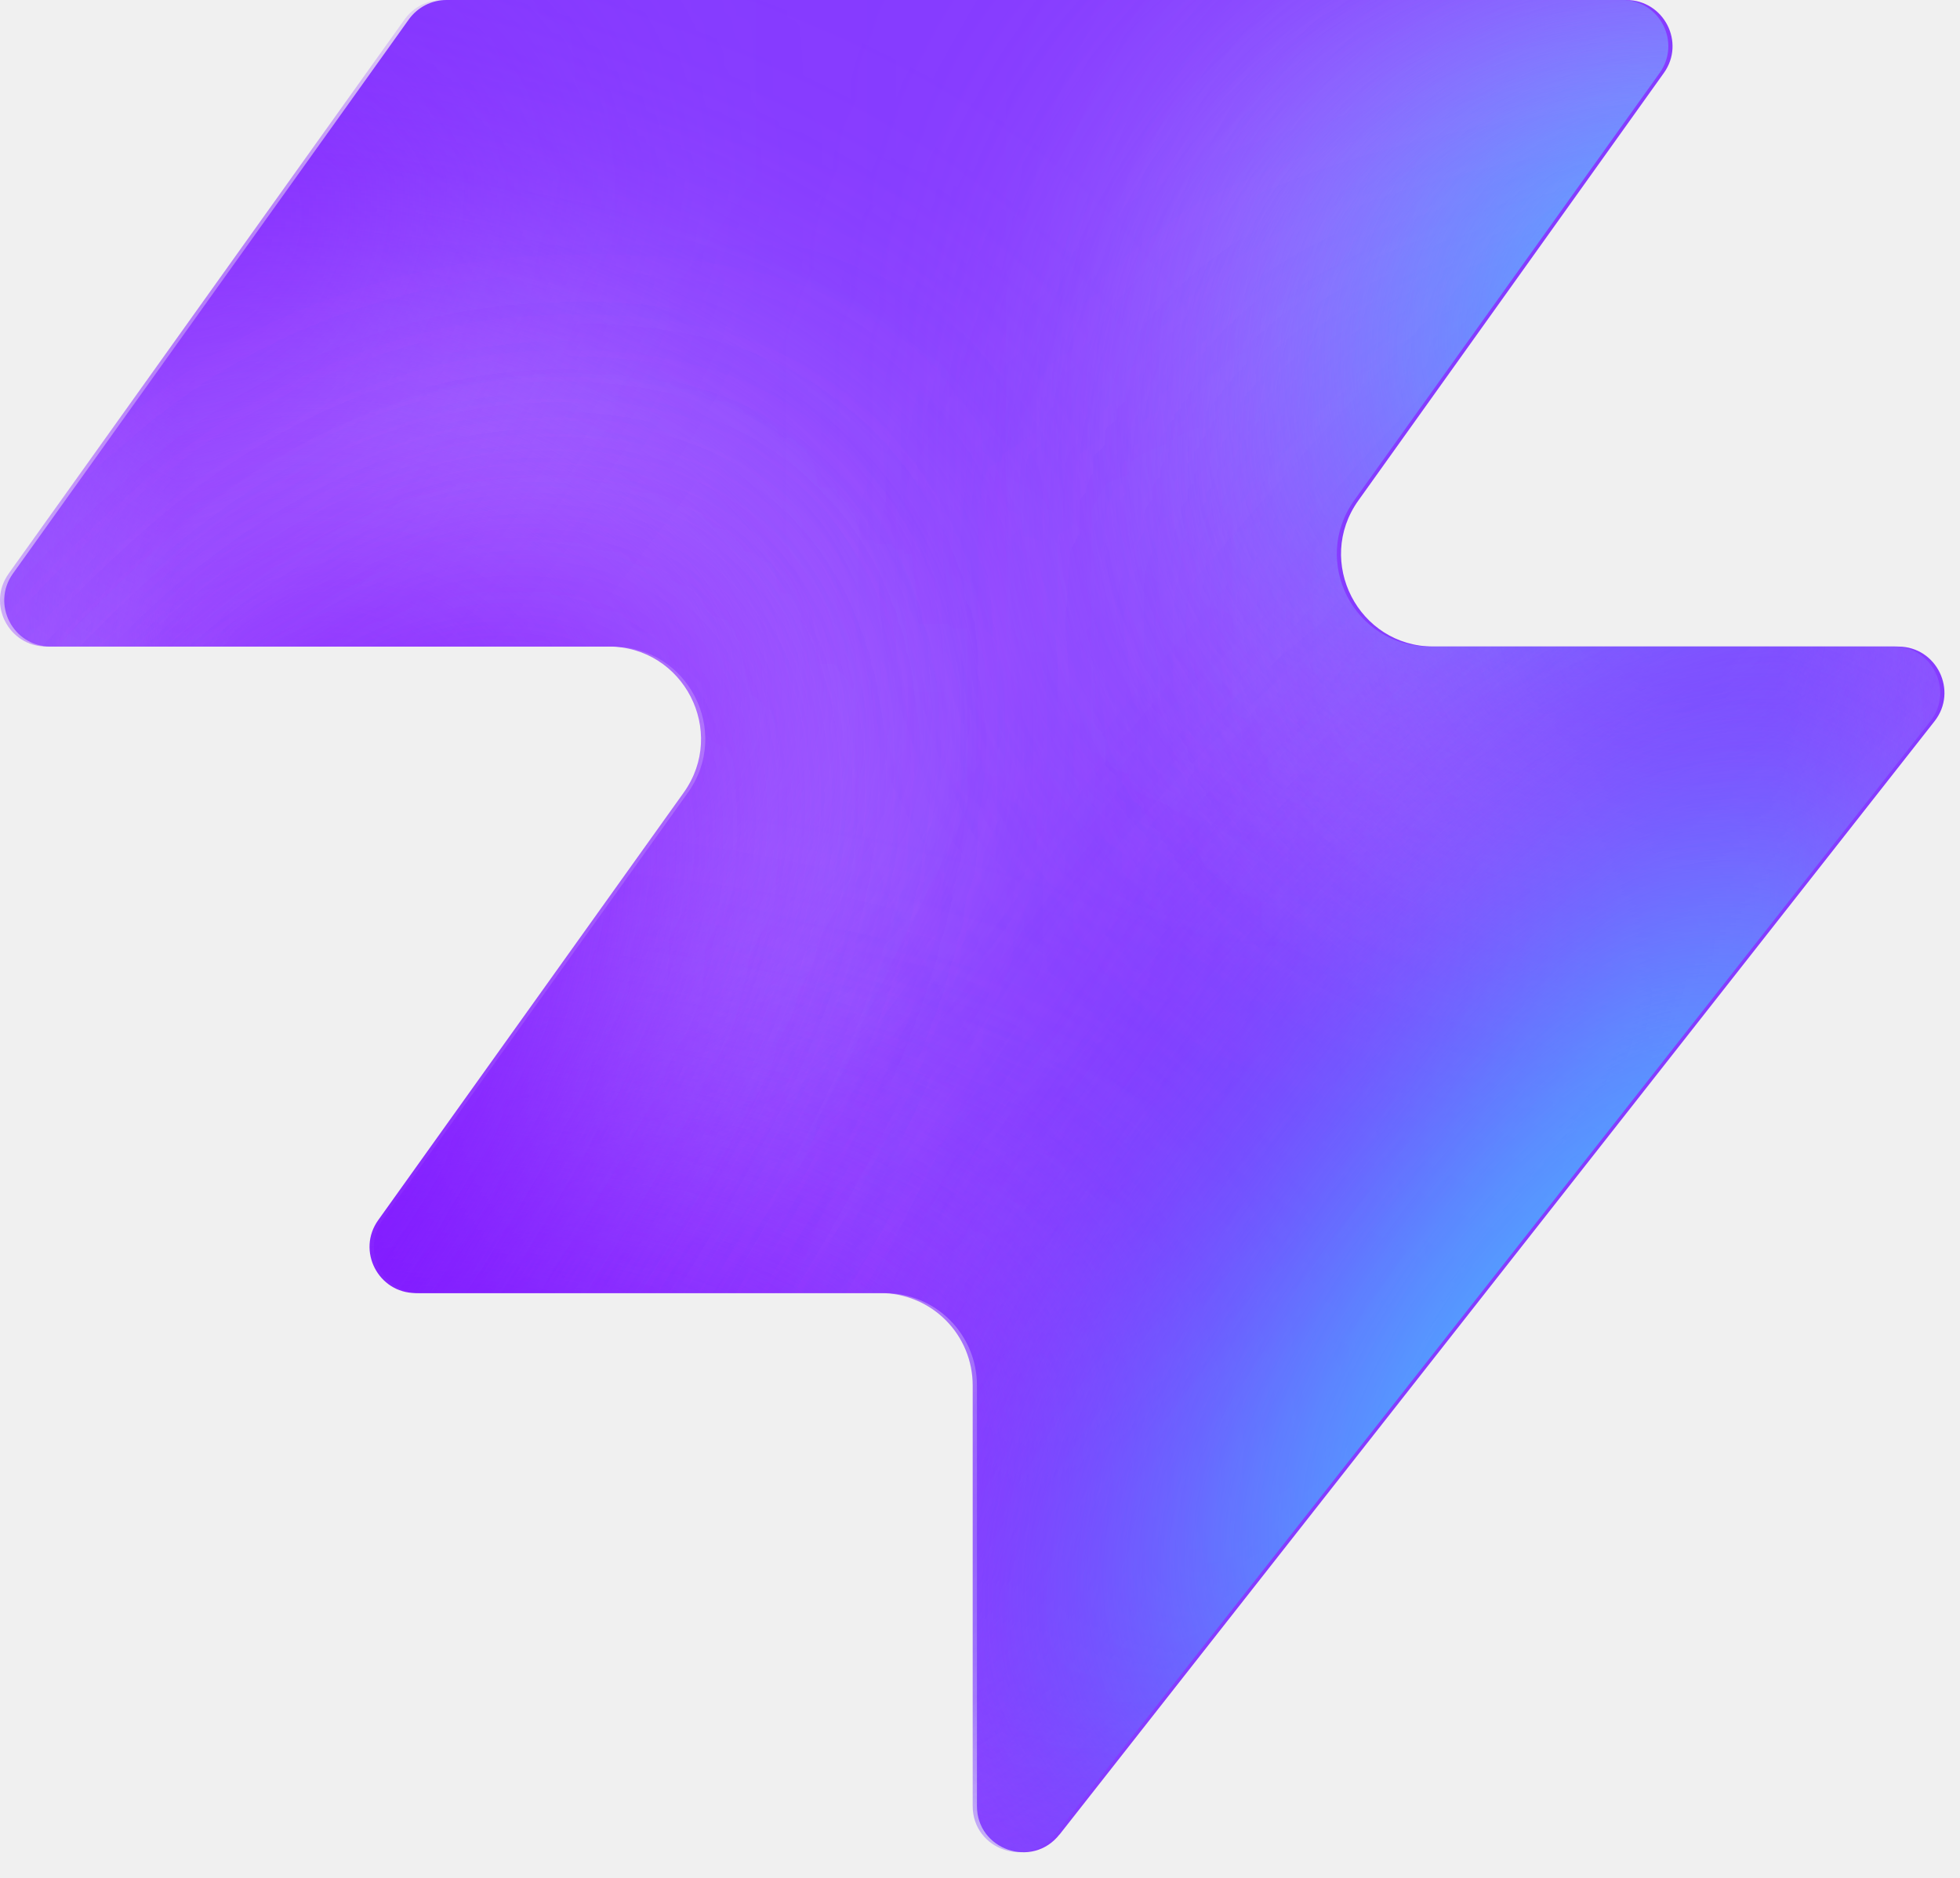
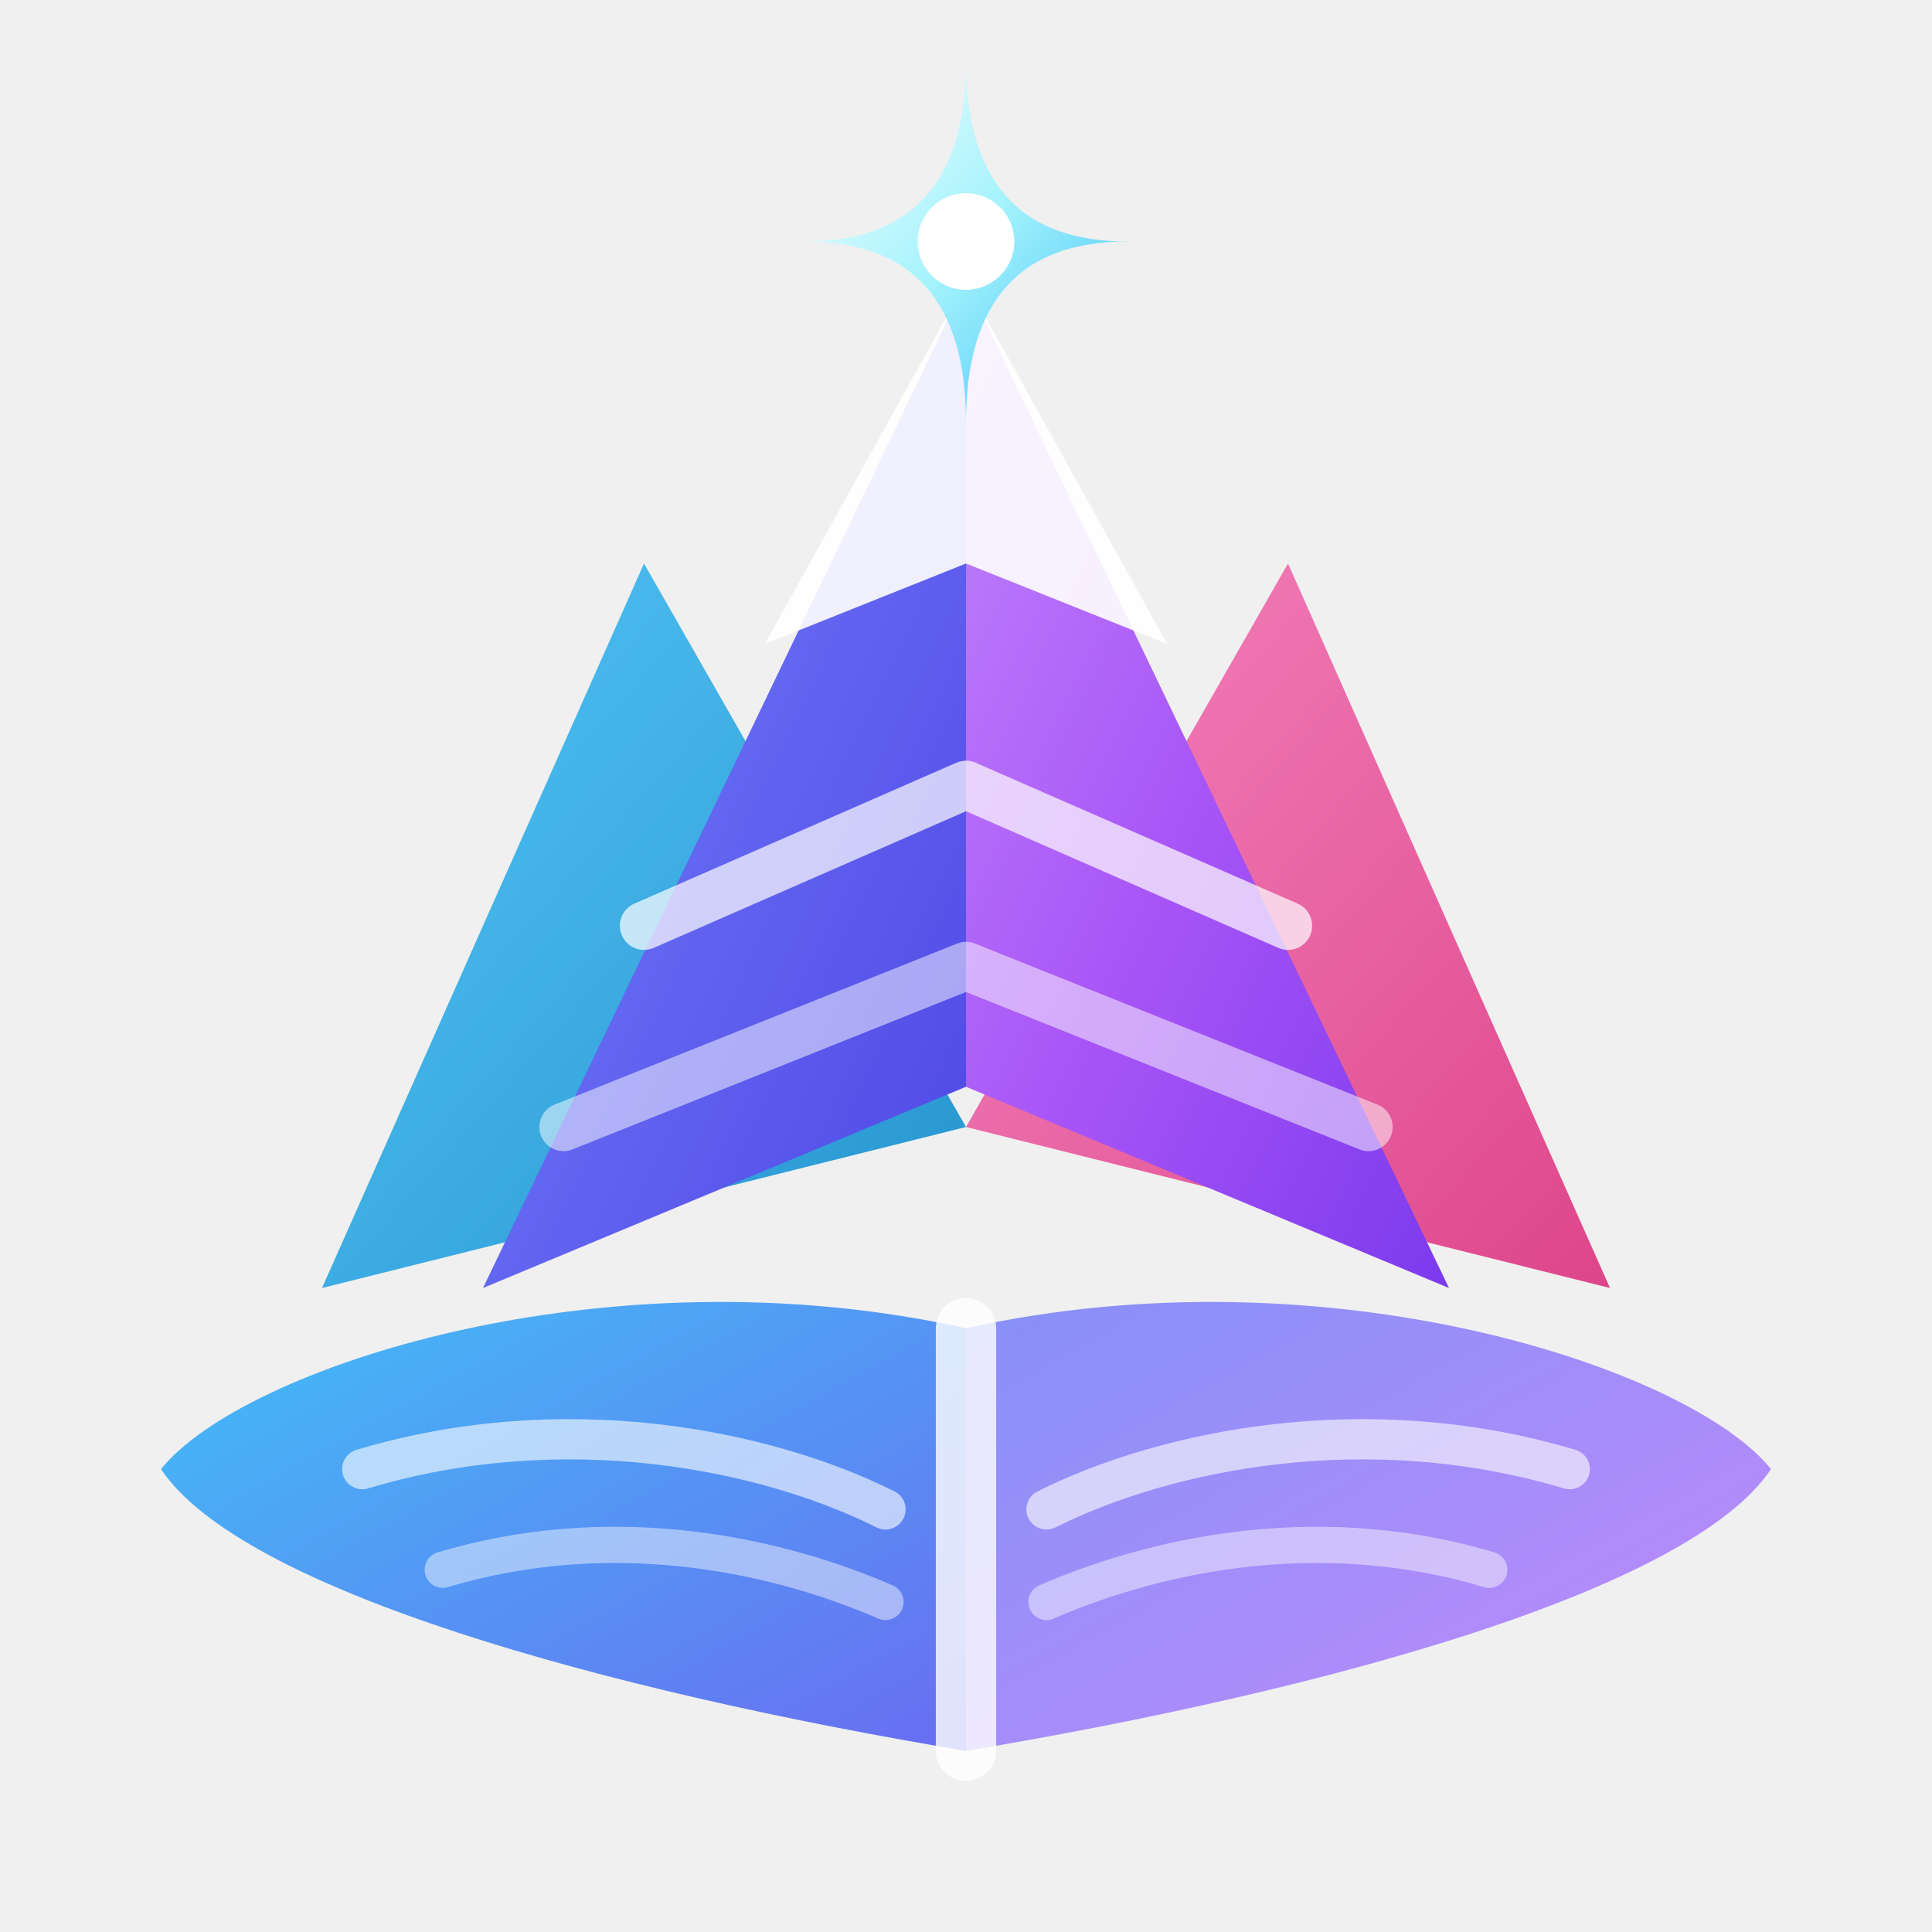
- <svg xmlns="http://www.w3.org/2000/svg" width="48" height="46" fill="none" viewBox="0 0 48 46">
-   <path fill="#863bff" d="M25.946 44.938c-.664.845-2.021.375-2.021-.698V33.937a2.26 2.26 0 0 0-2.262-2.262H10.287c-.92 0-1.456-1.04-.92-1.788l7.48-10.471c1.07-1.497 0-3.578-1.842-3.578H1.237c-.92 0-1.456-1.04-.92-1.788L10.013.474c.214-.297.556-.474.92-.474h28.894c.92 0 1.456 1.04.92 1.788l-7.48 10.471c-1.07 1.498 0 3.579 1.842 3.579h11.377c.943 0 1.473 1.088.89 1.83L25.947 44.94z" style="fill:#863bff;fill:color(display-p3 .525 .23 1);fill-opacity:1" />
-   <mask id="a" width="48" height="46" x="0" y="0" maskUnits="userSpaceOnUse" style="mask-type:alpha">
-     <path fill="#000" d="M25.842 44.938c-.664.844-2.021.375-2.021-.698V33.937a2.26 2.26 0 0 0-2.262-2.262H10.183c-.92 0-1.456-1.04-.92-1.788l7.48-10.471c1.07-1.498 0-3.579-1.842-3.579H1.133c-.92 0-1.456-1.04-.92-1.787L9.91.473c.214-.297.556-.474.92-.474h28.894c.92 0 1.456 1.04.92 1.788l-7.48 10.471c-1.07 1.498 0 3.578 1.842 3.578h11.377c.943 0 1.473 1.088.89 1.832L25.843 44.94z" style="fill:#000;fill-opacity:1" />
-   </mask>
-   <g mask="url(#a)">
-     <g filter="url(#b)">
-       <ellipse cx="5.508" cy="14.704" fill="#ede6ff" rx="5.508" ry="14.704" style="fill:#ede6ff;fill:color(display-p3 .927 .903 1);fill-opacity:1" transform="matrix(.00324 1 1 -.00324 -4.47 31.516)" />
-     </g>
-     <g filter="url(#c)">
-       <ellipse cx="10.399" cy="29.851" fill="#ede6ff" rx="10.399" ry="29.851" style="fill:#ede6ff;fill:color(display-p3 .927 .903 1);fill-opacity:1" transform="matrix(.00324 1 1 -.00324 -39.328 7.883)" />
-     </g>
-     <g filter="url(#d)">
-       <ellipse cx="5.508" cy="30.487" fill="#7e14ff" rx="5.508" ry="30.487" style="fill:#7e14ff;fill:color(display-p3 .492 .077 1);fill-opacity:1" transform="rotate(89.814 -25.913 -14.639)scale(1 -1)" />
-     </g>
-     <g filter="url(#e)">
-       <ellipse cx="5.508" cy="30.599" fill="#7e14ff" rx="5.508" ry="30.599" style="fill:#7e14ff;fill:color(display-p3 .492 .077 1);fill-opacity:1" transform="rotate(89.814 -32.644 -3.334)scale(1 -1)" />
-     </g>
-     <g filter="url(#f)">
-       <ellipse cx="5.508" cy="30.599" fill="#7e14ff" rx="5.508" ry="30.599" style="fill:#7e14ff;fill:color(display-p3 .492 .077 1);fill-opacity:1" transform="matrix(.00324 1 1 -.00324 -34.34 30.47)" />
-     </g>
-     <g filter="url(#g)">
-       <ellipse cx="14.072" cy="22.078" fill="#ede6ff" rx="14.072" ry="22.078" style="fill:#ede6ff;fill:color(display-p3 .927 .903 1);fill-opacity:1" transform="rotate(93.35 24.506 48.493)scale(-1 1)" />
-     </g>
-     <g filter="url(#h)">
-       <ellipse cx="3.47" cy="21.501" fill="#7e14ff" rx="3.47" ry="21.501" style="fill:#7e14ff;fill:color(display-p3 .492 .077 1);fill-opacity:1" transform="rotate(89.009 28.708 47.59)scale(-1 1)" />
-     </g>
-     <g filter="url(#i)">
-       <ellipse cx="3.47" cy="21.501" fill="#7e14ff" rx="3.47" ry="21.501" style="fill:#7e14ff;fill:color(display-p3 .492 .077 1);fill-opacity:1" transform="rotate(89.009 28.708 47.59)scale(-1 1)" />
-     </g>
-     <g filter="url(#j)">
-       <ellipse cx=".387" cy="8.972" fill="#7e14ff" rx="4.407" ry="29.108" style="fill:#7e14ff;fill:color(display-p3 .492 .077 1);fill-opacity:1" transform="rotate(39.51 .387 8.972)" />
-     </g>
-     <g filter="url(#k)">
-       <ellipse cx="47.523" cy="-6.092" fill="#7e14ff" rx="4.407" ry="29.108" style="fill:#7e14ff;fill:color(display-p3 .492 .077 1);fill-opacity:1" transform="rotate(37.892 47.523 -6.092)" />
-     </g>
-     <g filter="url(#l)">
-       <ellipse cx="41.412" cy="6.333" fill="#47bfff" rx="5.971" ry="9.665" style="fill:#47bfff;fill:color(display-p3 .28 .748 1);fill-opacity:1" transform="rotate(37.892 41.412 6.333)" />
-     </g>
-     <g filter="url(#m)">
-       <ellipse cx="-1.879" cy="38.332" fill="#7e14ff" rx="4.407" ry="29.108" style="fill:#7e14ff;fill:color(display-p3 .492 .077 1);fill-opacity:1" transform="rotate(37.892 -1.88 38.332)" />
-     </g>
-     <g filter="url(#n)">
-       <ellipse cx="-1.879" cy="38.332" fill="#7e14ff" rx="4.407" ry="29.108" style="fill:#7e14ff;fill:color(display-p3 .492 .077 1);fill-opacity:1" transform="rotate(37.892 -1.88 38.332)" />
-     </g>
-     <g filter="url(#o)">
-       <ellipse cx="35.651" cy="29.907" fill="#7e14ff" rx="4.407" ry="29.108" style="fill:#7e14ff;fill:color(display-p3 .492 .077 1);fill-opacity:1" transform="rotate(37.892 35.651 29.907)" />
-     </g>
-     <g filter="url(#p)">
-       <ellipse cx="38.418" cy="32.4" fill="#47bfff" rx="5.971" ry="15.297" style="fill:#47bfff;fill:color(display-p3 .28 .748 1);fill-opacity:1" transform="rotate(37.892 38.418 32.4)" />
-     </g>
-   </g>
+ <svg xmlns="http://www.w3.org/2000/svg" viewBox="0 0 48 48" fill="none">
  <defs>
-     <filter id="b" width="60.045" height="41.654" x="-19.77" y="16.149" color-interpolation-filters="sRGB" filterUnits="userSpaceOnUse">
-       <feFlood flood-opacity="0" result="BackgroundImageFix" />
-       <feBlend in="SourceGraphic" in2="BackgroundImageFix" result="shape" />
-       <feGaussianBlur result="effect1_foregroundBlur_2002_17158" stdDeviation="7.659" />
-     </filter>
-     <filter id="c" width="90.34" height="51.437" x="-54.613" y="-7.533" color-interpolation-filters="sRGB" filterUnits="userSpaceOnUse">
-       <feFlood flood-opacity="0" result="BackgroundImageFix" />
-       <feBlend in="SourceGraphic" in2="BackgroundImageFix" result="shape" />
-       <feGaussianBlur result="effect1_foregroundBlur_2002_17158" stdDeviation="7.659" />
-     </filter>
-     <filter id="d" width="79.355" height="29.4" x="-49.64" y="2.03" color-interpolation-filters="sRGB" filterUnits="userSpaceOnUse">
-       <feFlood flood-opacity="0" result="BackgroundImageFix" />
-       <feBlend in="SourceGraphic" in2="BackgroundImageFix" result="shape" />
-       <feGaussianBlur result="effect1_foregroundBlur_2002_17158" stdDeviation="4.596" />
-     </filter>
-     <filter id="e" width="79.579" height="29.4" x="-45.045" y="20.029" color-interpolation-filters="sRGB" filterUnits="userSpaceOnUse">
-       <feFlood flood-opacity="0" result="BackgroundImageFix" />
-       <feBlend in="SourceGraphic" in2="BackgroundImageFix" result="shape" />
-       <feGaussianBlur result="effect1_foregroundBlur_2002_17158" stdDeviation="4.596" />
-     </filter>
-     <filter id="f" width="79.579" height="29.4" x="-43.513" y="21.178" color-interpolation-filters="sRGB" filterUnits="userSpaceOnUse">
-       <feFlood flood-opacity="0" result="BackgroundImageFix" />
-       <feBlend in="SourceGraphic" in2="BackgroundImageFix" result="shape" />
-       <feGaussianBlur result="effect1_foregroundBlur_2002_17158" stdDeviation="4.596" />
-     </filter>
-     <filter id="g" width="74.749" height="58.852" x="15.756" y="-17.901" color-interpolation-filters="sRGB" filterUnits="userSpaceOnUse">
-       <feFlood flood-opacity="0" result="BackgroundImageFix" />
-       <feBlend in="SourceGraphic" in2="BackgroundImageFix" result="shape" />
-       <feGaussianBlur result="effect1_foregroundBlur_2002_17158" stdDeviation="7.659" />
-     </filter>
-     <filter id="h" width="61.377" height="25.362" x="23.548" y="2.284" color-interpolation-filters="sRGB" filterUnits="userSpaceOnUse">
-       <feFlood flood-opacity="0" result="BackgroundImageFix" />
-       <feBlend in="SourceGraphic" in2="BackgroundImageFix" result="shape" />
-       <feGaussianBlur result="effect1_foregroundBlur_2002_17158" stdDeviation="4.596" />
-     </filter>
-     <filter id="i" width="61.377" height="25.362" x="23.548" y="2.284" color-interpolation-filters="sRGB" filterUnits="userSpaceOnUse">
-       <feFlood flood-opacity="0" result="BackgroundImageFix" />
-       <feBlend in="SourceGraphic" in2="BackgroundImageFix" result="shape" />
-       <feGaussianBlur result="effect1_foregroundBlur_2002_17158" stdDeviation="4.596" />
-     </filter>
-     <filter id="j" width="56.045" height="63.649" x="-27.636" y="-22.853" color-interpolation-filters="sRGB" filterUnits="userSpaceOnUse">
-       <feFlood flood-opacity="0" result="BackgroundImageFix" />
-       <feBlend in="SourceGraphic" in2="BackgroundImageFix" result="shape" />
-       <feGaussianBlur result="effect1_foregroundBlur_2002_17158" stdDeviation="4.596" />
-     </filter>
-     <filter id="k" width="54.814" height="64.646" x="20.116" y="-38.415" color-interpolation-filters="sRGB" filterUnits="userSpaceOnUse">
-       <feFlood flood-opacity="0" result="BackgroundImageFix" />
-       <feBlend in="SourceGraphic" in2="BackgroundImageFix" result="shape" />
-       <feGaussianBlur result="effect1_foregroundBlur_2002_17158" stdDeviation="4.596" />
-     </filter>
-     <filter id="l" width="33.541" height="35.313" x="24.641" y="-11.323" color-interpolation-filters="sRGB" filterUnits="userSpaceOnUse">
-       <feFlood flood-opacity="0" result="BackgroundImageFix" />
-       <feBlend in="SourceGraphic" in2="BackgroundImageFix" result="shape" />
-       <feGaussianBlur result="effect1_foregroundBlur_2002_17158" stdDeviation="4.596" />
-     </filter>
-     <filter id="m" width="54.814" height="64.646" x="-29.286" y="6.009" color-interpolation-filters="sRGB" filterUnits="userSpaceOnUse">
-       <feFlood flood-opacity="0" result="BackgroundImageFix" />
-       <feBlend in="SourceGraphic" in2="BackgroundImageFix" result="shape" />
-       <feGaussianBlur result="effect1_foregroundBlur_2002_17158" stdDeviation="4.596" />
-     </filter>
-     <filter id="n" width="54.814" height="64.646" x="-29.286" y="6.009" color-interpolation-filters="sRGB" filterUnits="userSpaceOnUse">
-       <feFlood flood-opacity="0" result="BackgroundImageFix" />
-       <feBlend in="SourceGraphic" in2="BackgroundImageFix" result="shape" />
-       <feGaussianBlur result="effect1_foregroundBlur_2002_17158" stdDeviation="4.596" />
-     </filter>
-     <filter id="o" width="54.814" height="64.646" x="8.244" y="-2.416" color-interpolation-filters="sRGB" filterUnits="userSpaceOnUse">
-       <feFlood flood-opacity="0" result="BackgroundImageFix" />
-       <feBlend in="SourceGraphic" in2="BackgroundImageFix" result="shape" />
-       <feGaussianBlur result="effect1_foregroundBlur_2002_17158" stdDeviation="4.596" />
-     </filter>
-     <filter id="p" width="39.409" height="43.623" x="18.713" y="10.588" color-interpolation-filters="sRGB" filterUnits="userSpaceOnUse">
-       <feFlood flood-opacity="0" result="BackgroundImageFix" />
-       <feBlend in="SourceGraphic" in2="BackgroundImageFix" result="shape" />
-       <feGaussianBlur result="effect1_foregroundBlur_2002_17158" stdDeviation="4.596" />
-     </filter>
+     <linearGradient id="favGradMainL" x1="0%" y1="0%" x2="100%" y2="100%">
+       <stop offset="0%" stop-color="#818cf8" />
+       <stop offset="50%" stop-color="#6366f1" />
+       <stop offset="100%" stop-color="#4f46e5" />
+     </linearGradient>
+     <linearGradient id="favGradMainR" x1="0%" y1="0%" x2="100%" y2="100%">
+       <stop offset="0%" stop-color="#c084fc" />
+       <stop offset="50%" stop-color="#a855f7" />
+       <stop offset="100%" stop-color="#7c3aed" />
+     </linearGradient>
+     <linearGradient id="favGradBackL" x1="0%" y1="0%" x2="100%" y2="100%">
+       <stop offset="0%" stop-color="#38bdf8" />
+       <stop offset="100%" stop-color="#0284c7" />
+     </linearGradient>
+     <linearGradient id="favGradBackR" x1="0%" y1="0%" x2="100%" y2="100%">
+       <stop offset="0%" stop-color="#f472b6" />
+       <stop offset="100%" stop-color="#db2777" />
+     </linearGradient>
+     <linearGradient id="favGradBookL" x1="0%" y1="0%" x2="100%" y2="100%">
+       <stop offset="0%" stop-color="#38bdf8" />
+       <stop offset="100%" stop-color="#6366f1" />
+     </linearGradient>
+     <linearGradient id="favGradBookR" x1="0%" y1="0%" x2="100%" y2="100%">
+       <stop offset="0%" stop-color="#818cf8" />
+       <stop offset="100%" stop-color="#c084fc" />
+     </linearGradient>
+     <linearGradient id="favGradStar" x1="0%" y1="0%" x2="100%" y2="100%">
+       <stop offset="0%" stop-color="#ffffff" />
+       <stop offset="50%" stop-color="#a5f3fc" />
+       <stop offset="100%" stop-color="#38bdf8" />
+     </linearGradient>
  </defs>
+   <polygon points="8,32 16,14 24,28" fill="url(#favGradBackL)" opacity="0.85" />
+   <polygon points="24,28 32,14 40,32" fill="url(#favGradBackR)" opacity="0.85" />
+   <polygon points="24,7 12,32 24,27" fill="url(#favGradMainL)" />
+   <polygon points="24,7 24,27 36,32" fill="url(#favGradMainR)" />
+   <polygon points="24,7 19,16 24,14 29,16" fill="#ffffff" opacity="0.9" />
+   <path d="M 16 23 L 24 19.5 L 32 23" stroke="#ffffff" stroke-width="1.2" stroke-linecap="round" stroke-linejoin="round" opacity="0.7" />
+   <path d="M 14 28 L 24 24 L 34 28" stroke="#ffffff" stroke-width="1.2" stroke-linecap="round" stroke-linejoin="round" opacity="0.5" />
+   <path d="M 24 33 C 15 31 6 34 4 36.5 C 6 39.5 15 42 24 43.5 Z" fill="url(#favGradBookL)" opacity="0.95" />
+   <path d="M 24 33 C 33 31 42 34 44 36.5 C 42 39.5 33 42 24 43.5 Z" fill="url(#favGradBookR)" opacity="0.95" />
+   <line x1="24" y1="33" x2="24" y2="43.5" stroke="#ffffff" stroke-width="1.5" stroke-linecap="round" opacity="0.8" />
+   <path d="M 9 36.5 C 14 35 19 36 22 37.5" stroke="#ffffff" stroke-width="1" stroke-linecap="round" opacity="0.6" />
+   <path d="M 11 39 C 15 37.8 19 38.5 22 39.8" stroke="#ffffff" stroke-width="0.9" stroke-linecap="round" opacity="0.45" />
+   <path d="M 39 36.5 C 34 35 29 36 26 37.5" stroke="#ffffff" stroke-width="1" stroke-linecap="round" opacity="0.6" />
+   <path d="M 37 39 C 33 37.8 29 38.5 26 39.8" stroke="#ffffff" stroke-width="0.9" stroke-linecap="round" opacity="0.45" />
+   <path d="M 24 1.5 Q 24 6 28 6 Q 24 6 24 10.5 Q 24 6 20 6 Q 24 6 24 1.5 Z" fill="url(#favGradStar)" />
+   <circle cx="24" cy="6" r="1.2" fill="#ffffff" />
</svg>
